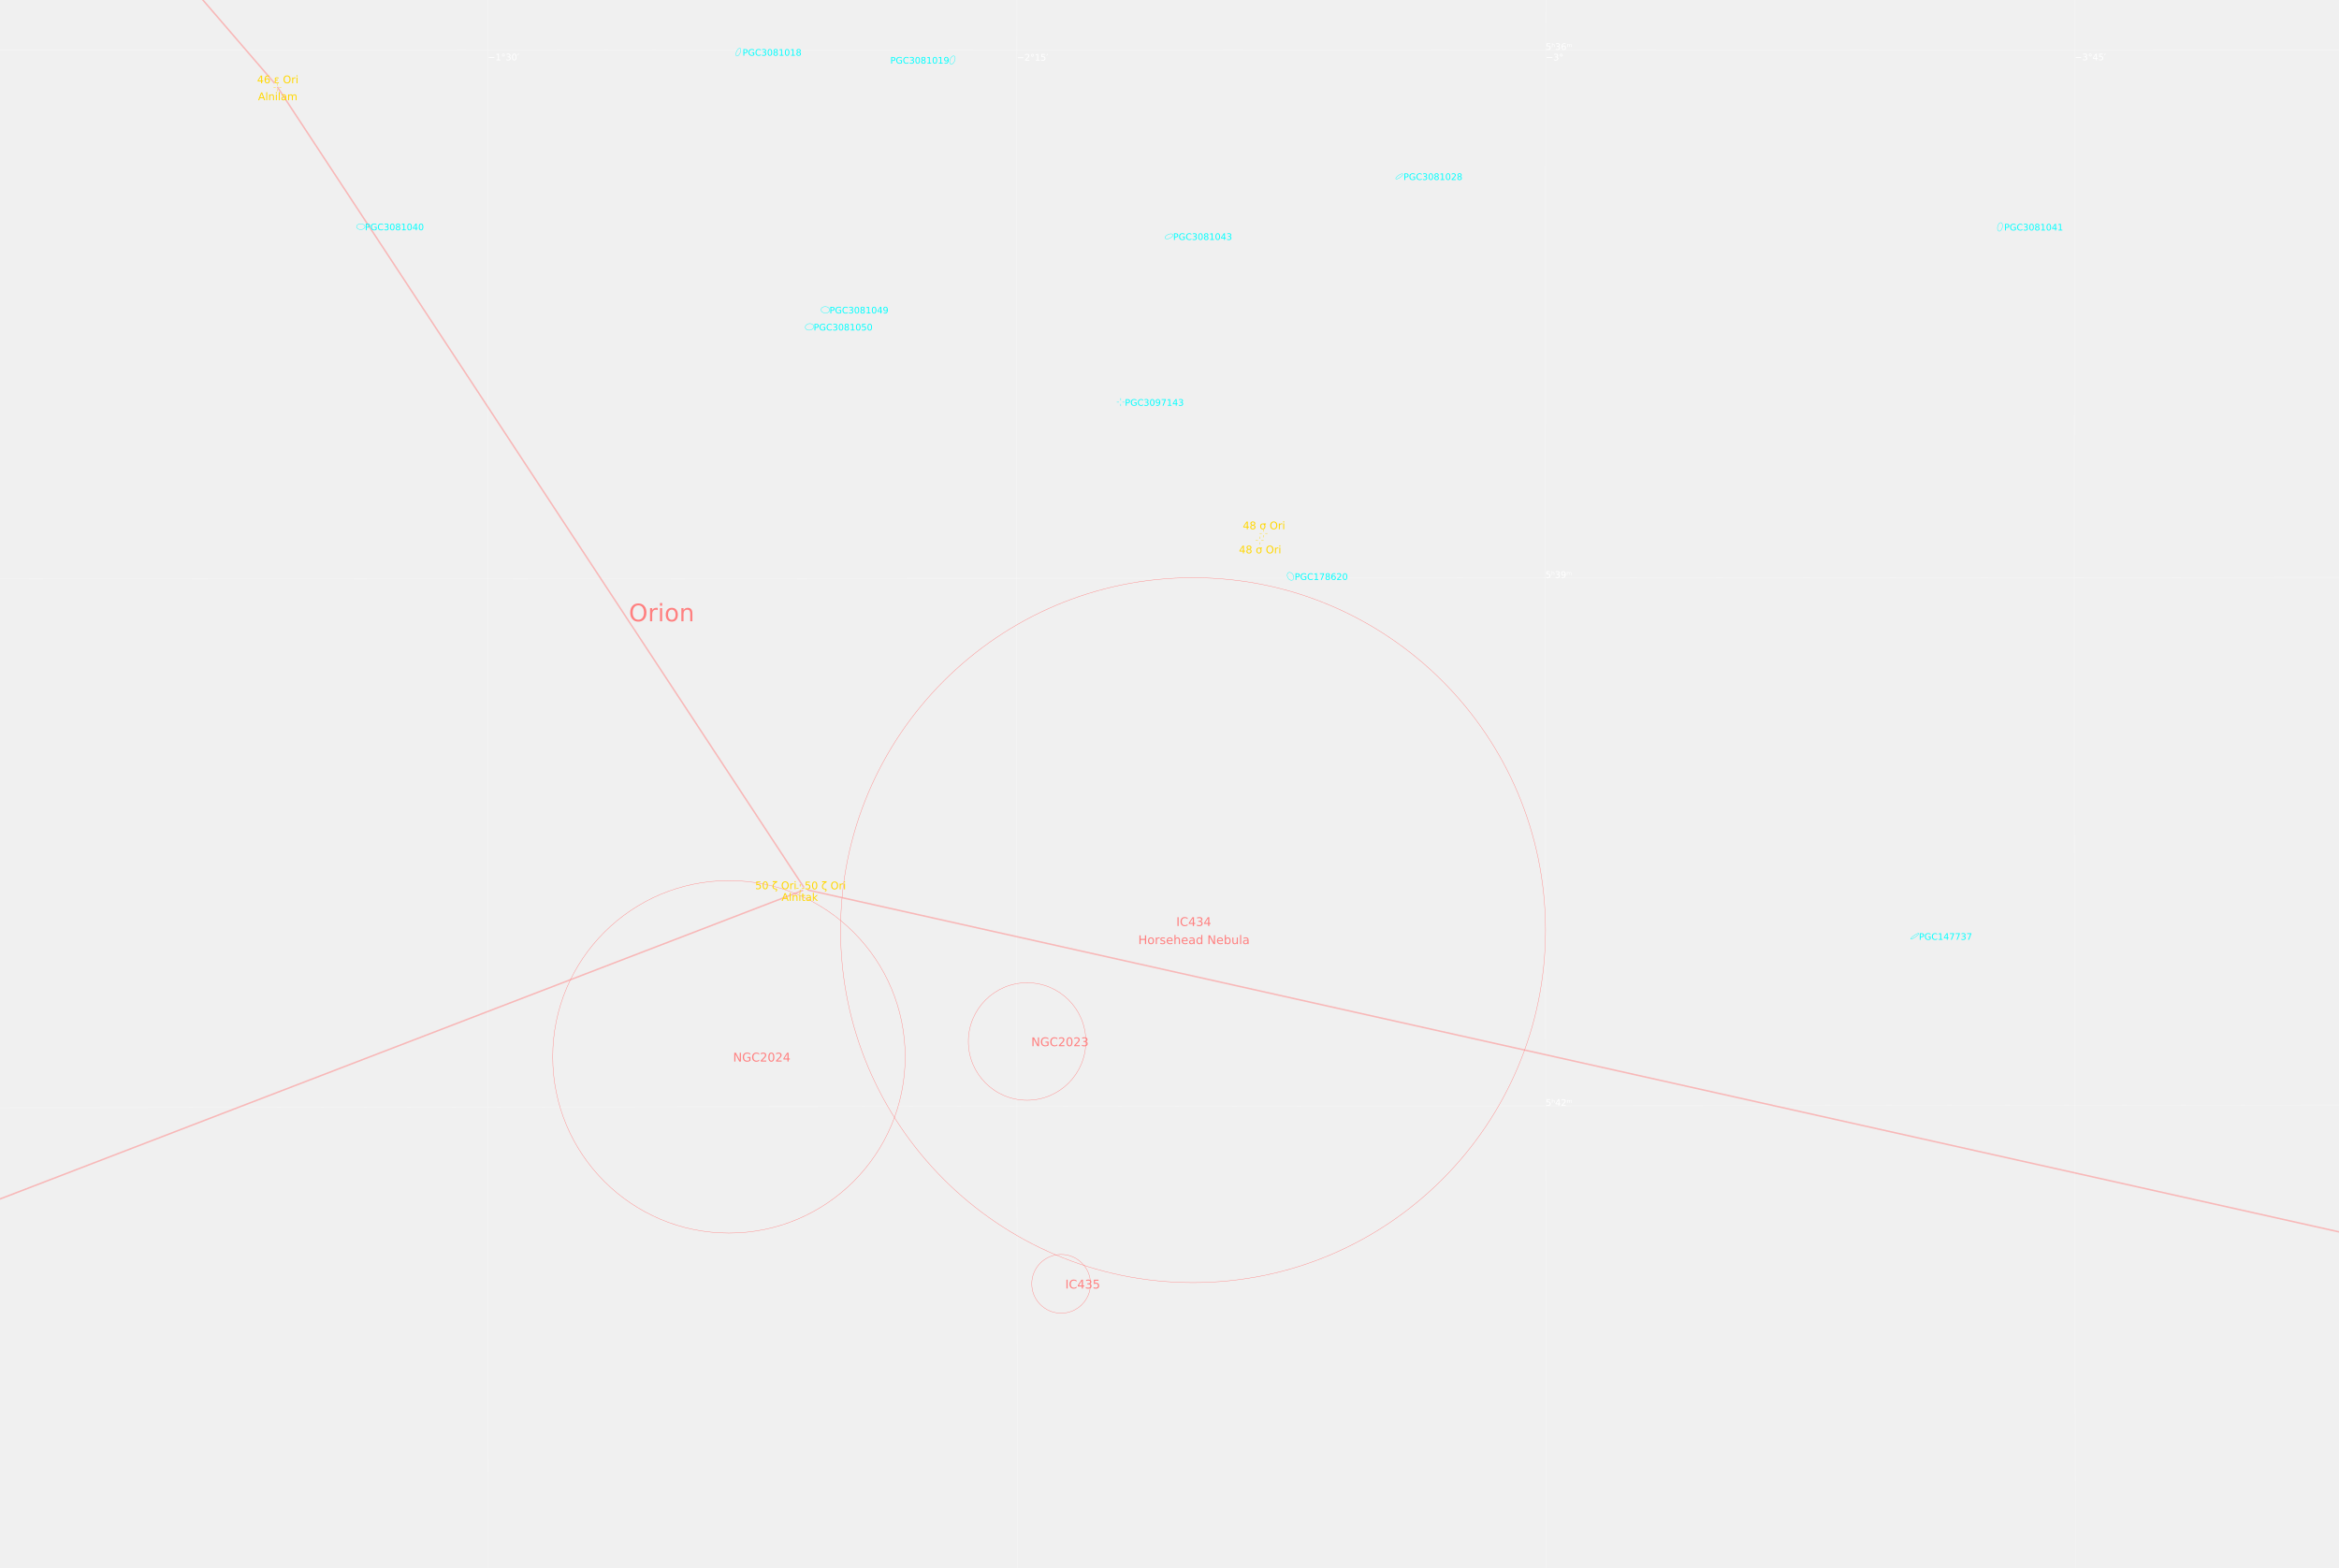
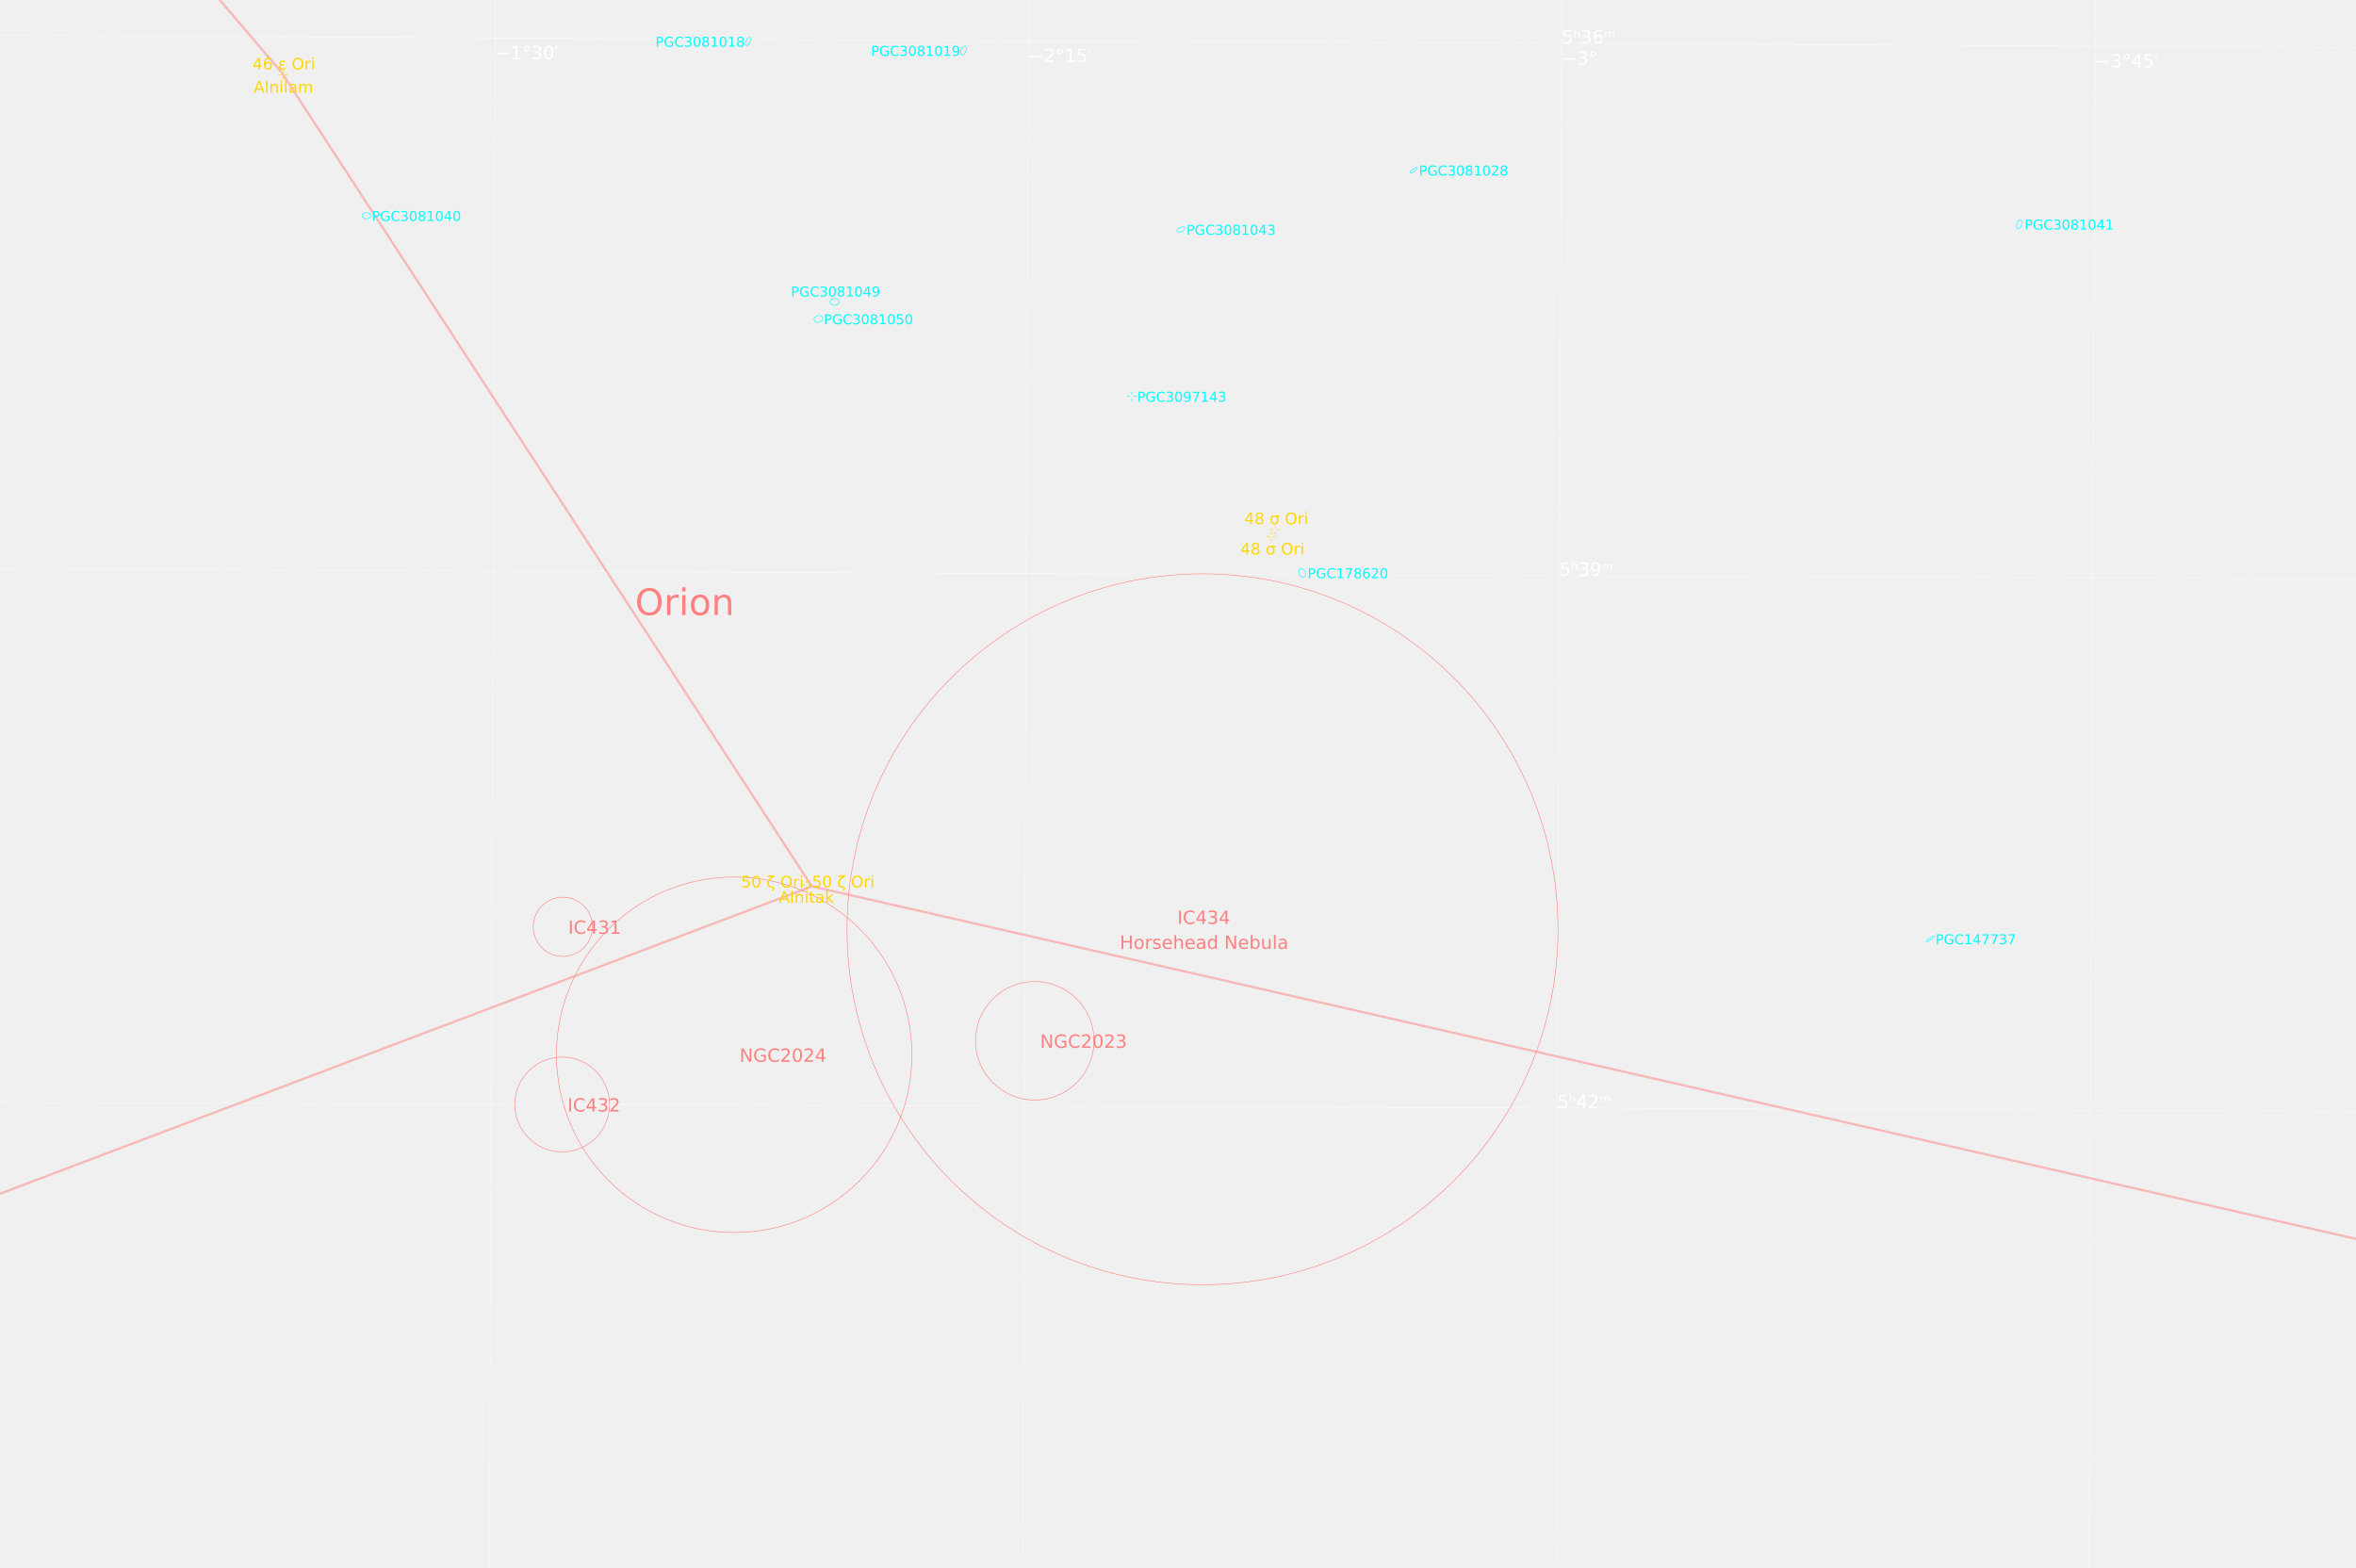
- <svg xmlns="http://www.w3.org/2000/svg" viewBox="0 0 6212 4164" version="1.2" baseProfile="tiny">
+ <svg xmlns="http://www.w3.org/2000/svg" viewBox="0 0 12398 8248" version="1.2" baseProfile="tiny">
  <defs>
</defs>
  <g fill="none" stroke="black" stroke-width="1" fill-rule="evenodd" stroke-linecap="square" stroke-linejoin="bevel">
    <g fill="none" stroke="#000000" stroke-opacity="1" stroke-width="1" stroke-linecap="square" stroke-linejoin="bevel" transform="matrix(1,0,0,1,0,0)" font-family="SF Pro Text" font-size="12" font-weight="400" font-style="normal">
</g>
-     <g fill="none" stroke="#ffffff" stroke-opacity="0.502" stroke-width="1" stroke-linecap="square" stroke-linejoin="miter" stroke-miterlimit="2" transform="matrix(1,0,0,1,0,0)" font-family="SF Pro Text" font-size="12" font-weight="400" font-style="normal">
-       <polyline fill="none" vector-effect="none" points="6918.43,-1269.48 6917.66,-907.202 6916.99,-544.991 6916.39,-182.835 6915.87,179.275 6915.4,541.348 6915.03,903.395 6914.76,1265.43 6914.62,1627.45 6914.63,1989.49 6914.82,2351.54 6915.19,2713.63 6915.72,3075.75 6916.34,3437.9 6917.01,3800.08 6917.72,4162.3 " />
-       <polyline fill="none" vector-effect="none" points="5512.12,-1270.15 5511.46,-907.679 5510.87,-545.276 5510.34,-182.933 5509.89,179.371 5509.54,541.644 5509.26,903.885 5509.06,1266.1 5508.96,1628.31 5509,1990.52 5509.2,2352.74 5509.58,2715 5510.1,3077.3 5510.72,3439.64 5511.39,3802.02 5512.05,4164.45 " />
-       <polyline fill="none" vector-effect="none" points="4106.72,-1270.67 4106.23,-907.946 4105.8,-545.304 4105.43,-182.734 4105.1,179.772 4104.83,542.222 4104.63,904.625 4104.5,1266.99 4104.46,1629.33 4104.5,1991.66 4104.64,2353.99 4104.87,2716.34 4105.18,3078.73 4105.55,3441.18 4105.99,3803.7 4106.51,4166.28 " />
-       <polyline fill="none" vector-effect="none" points="2701.56,-1271.28 2701.26,-908.279 2701.02,-545.362 2700.82,-182.541 2700.62,180.188 2700.43,542.829 2700.28,905.388 2700.19,1267.89 2700.18,1630.36 2700.23,1992.81 2700.37,2355.25 2700.58,2717.7 2700.85,3080.19 2701.19,3442.72 2701.57,3805.33 2701.99,4168.06 " />
-       <polyline fill="none" vector-effect="none" points="1295.93,-1272.5 1295.77,-909.363 1295.66,-546.325 1295.61,-183.38 1295.54,179.609 1295.46,542.634 1295.42,905.544 1295.43,1268.36 1295.47,1631.13 1295.56,1993.89 1295.7,2356.64 1295.88,2719.4 1296.11,3082.19 1296.38,3445.04 1296.67,3807.98 1296.98,4171.03 " />
-       <polyline fill="none" vector-effect="none" points="6918.43,-1269.48 6554.01,-1269.67 6189.67,-1269.85 5825.39,-1270.02 5461.18,-1270.17 5097.03,-1270.32 4732.94,-1270.45 4368.9,-1270.57 4004.89,-1270.7 3640.88,-1270.84 3276.88,-1270.99 2912.84,-1271.16 2548.78,-1271.37 2184.68,-1271.64 1820.54,-1271.97 1456.36,-1272.33 1092.14,-1272.7 727.845,-1273.04 363.492,-1273.35 -0.918,-1273.64 " />
-       <polyline fill="none" vector-effect="none" points="6915.93,132.073 6551.64,132.077 6187.4,132.087 5823.15,132.1 5459.02,132.152 5095.01,132.233 4731.08,132.331 4367.2,132.438 4003.36,132.55 3639.53,132.662 3275.7,132.767 2911.85,132.86 2547.93,132.938 2183.85,133.028 1819.78,132.874 1455.91,132.403 1091.82,132.203 727.586,132.129 363.288,132.049 -0.995,131.968 " />
-       <polyline fill="none" vector-effect="none" points="6914.64,1533.06 6550.34,1533.25 6186.14,1533.45 5822.06,1533.67 5458.07,1533.91 5094.16,1534.15 4730.3,1534.41 4366.48,1534.67 4002.69,1534.94 3638.91,1535.2 3275.13,1535.47 2911.33,1535.72 2547.5,1535.95 2183.64,1536.16 1819.74,1536.34 1455.79,1536.49 1091.79,1536.63 727.71,1536.78 363.559,1536.91 -0.669,1537.05 " />
-       <polyline fill="none" vector-effect="none" points="6915.5,2934.12 6551.23,2934.5 6187.07,2934.89 5822.99,2935.27 5458.97,2935.66 5094.98,2936.04 4731.03,2936.41 4367.12,2936.76 4003.26,2937.1 3639.45,2937.43 3275.65,2937.78 2911.87,2938.18 2548.07,2938.61 2184.24,2939.08 1820.34,2939.58 1456.37,2940.08 1092.33,2940.59 728.219,2941.11 364.048,2941.62 -0.188,2942.13 " />
+     <g fill="none" stroke="#ffffff" stroke-opacity="0.616" stroke-width="3" stroke-linecap="square" stroke-linejoin="miter" stroke-miterlimit="2" transform="matrix(1,0,0,1,0,0)" font-family="SF Pro Text" font-size="12" font-weight="400" font-style="normal">
+       <polyline fill="none" vector-effect="none" points="13850,-2542.8 13845.4,-1820.06 13841,-1097.48 13836.8,-375.061 13832.8,347.222 13829,1069.4 13825.3,1791.52 13821.8,2513.63 13818.5,3235.77 13815.3,3957.95 13812.3,4680.16 13809.5,5402.35 13807.1,6124.49 13804.9,6846.59 13802.9,7568.68 13801.2,8290.79 " />
+       <polyline fill="none" vector-effect="none" points="11041.1,-2559.11 11036.8,-1835.85 11032.7,-1112.73 11028.7,-389.737 11024.9,333.064 11021.2,1055.52 11017.8,1777.92 11014.6,2500.34 11011.5,3222.84 11008.2,3945.58 11004.9,4668.55 11002.2,5391.35 10999.9,6113.94 10997.8,6836.47 10995.8,7559.01 10994,8281.59 " />
+       <polyline fill="none" vector-effect="none" points="8233.2,-2575.29 8229.15,-1851.53 8225.19,-1127.95 8221.33,-404.492 8217.7,318.825 8214.32,1042 8211.08,1765.07 8207.94,2488.09 8204.89,3211.08 8201.93,3934.07 8199.08,4657.07 8196.35,5380.06 8193.76,6103.03 8191.29,6825.99 8188.96,7548.95 8186.8,8272.01 " />
+       <polyline fill="none" vector-effect="none" points="5425.97,-2591.2 5422.35,-1866.82 5418.76,-1142.58 5415.16,-418.513 5411.79,305.331 5408.74,1028.94 5405.68,1752.45 5402.64,2475.9 5399.65,3199.33 5396.79,3922.76 5394.03,4646.21 5391.34,5369.69 5388.73,6093.21 5386.19,6816.79 5383.73,7540.43 5381.37,8264.12 " />
+       <polyline fill="none" vector-effect="none" points="2617.73,-2607.81 2614.71,-1883 2611.78,-1158.38 2608.88,-433.923 2605.94,290.438 2602.94,1014.74 2599.95,1738.93 2597.02,2463.03 2594.14,3187.07 2591.3,3911.07 2588.51,4635.07 2585.76,5359.09 2583.05,6083.11 2580.42,6807.17 2577.88,7531.25 2575.36,8255.38 " />
+       <polyline fill="none" vector-effect="none" points="13850,-2542.8 13121.4,-2547.04 12392.9,-2551.26 11664.5,-2555.49 10936.2,-2559.72 10207.9,-2563.95 9479.71,-2568.16 8751.54,-2572.33 8023.44,-2576.48 7295.4,-2580.6 6567.38,-2584.71 5839.37,-2588.84 5111.34,-2593.01 4383.25,-2597.26 3655,-2601.58 2926.53,-2605.95 2197.8,-2610.33 1468.8,-2614.67 739.55,-2618.99 10.079,-2623.28 " />
+       <polyline fill="none" vector-effect="none" points="13833.3,256.844 13105,253.087 12376.7,249.371 11648.6,245.712 10920.4,242.123 10192.4,238.394 9464.47,234.504 8736.22,230.876 8008.51,227.28 7280.95,223.67 6553.36,220.109 5825.49,216.691 5097.8,213.256 4370.74,209.535 3643.08,205.563 2914.98,201.507 2186.53,197.503 1457.71,193.702 728.606,189.987 -0.854,186.276 " />
+       <polyline fill="none" vector-effect="none" points="13819.3,3055.03 13091.2,3051.62 12363.2,3048.19 11635.3,3044.78 10907.4,3041.54 10179.4,3038.45 9451.48,3035.38 8723.69,3032.31 7996.01,3029.25 7268.42,3026.19 6540.91,3023.12 5813.45,3020.04 5086.04,3016.92 4358.63,3013.73 3631.09,3010.49 2903.34,3007.24 2175.33,3003.99 1447.02,3000.76 718.416,2997.56 -10.518,2994.37 " />
+       <polyline fill="none" vector-effect="none" points="13808,5853.39 13079.8,5850.67 12351.7,5847.94 11623.7,5845.16 10895.9,5842.26 10168.1,5839.32 9440.42,5836.41 8712.72,5833.58 7985.09,5830.85 7257.55,5828.21 6530.1,5825.62 5802.73,5823.05 5075.36,5820.46 4347.94,5817.82 3620.37,5815.14 2892.58,5812.44 2164.5,5809.75 1436.13,5807.06 707.503,5804.37 -21.375,5801.69 " />
    </g>
-     <g fill="none" stroke="#ff8080" stroke-opacity="0.502" stroke-width="4" stroke-linecap="square" stroke-linejoin="miter" stroke-miterlimit="2" transform="matrix(1,0,0,1,0,0)" font-family="DejaVu Sans" font-size="24" font-weight="400" font-style="normal">
-       <polyline fill="none" vector-effect="none" points="16662.9,5605.1 2146.4,2364.08 " />
-       <polyline fill="none" vector-effect="none" points="2131.13,2365.2 -15586.4,9175.91 " />
-       <polyline fill="none" vector-effect="none" points="2134.2,2355.65 737.613,232.475 " />
-       <polyline fill="none" vector-effect="none" points="727.998,219.728 -949.596,-1729.42 " />
+     <g fill="none" stroke="#ff8080" stroke-opacity="0.502" stroke-width="12" stroke-linecap="square" stroke-linejoin="miter" stroke-miterlimit="2" transform="matrix(1,0,0,1,0,0)" font-family="DejaVu Sans" font-size="96" font-weight="400" font-style="normal">
+       <polyline fill="none" vector-effect="none" points="33236.6,11278.2 4279.79,4666.41 " />
+       <polyline fill="none" vector-effect="none" points="4264.51,4667.47 -31251.5,18115.5 " />
+       <polyline fill="none" vector-effect="none" points="4267.63,4657.93 1486.02,387.686 " />
+       <polyline fill="none" vector-effect="none" points="1476.46,374.898 -1873.91,-3550.11 " />
    </g>
-     <g fill="none" stroke="#ff8080" stroke-opacity="1" stroke-width="1" stroke-linecap="square" stroke-linejoin="miter" stroke-miterlimit="2" transform="matrix(1,0,0,1,0,0)" font-family="DejaVu Sans" font-size="64" font-weight="400" font-style="normal">
-       <ellipse cx="3168.52" cy="2470.43" rx="936.109" ry="936.109" />
-       <circle cx="2818.17" cy="3409.76" r="78.009" />
-       <circle cx="2727.78" cy="2766.12" r="156.018" />
-       <ellipse cx="1935.97" cy="2806.89" rx="468.055" ry="468.055" />
+     <g fill="none" stroke="#ff8080" stroke-opacity="1" stroke-width="3" stroke-linecap="square" stroke-linejoin="miter" stroke-miterlimit="2" transform="matrix(1,0,0,1,0,0)" font-family="DejaVu Sans" font-size="192" font-weight="400" font-style="normal">
+       <circle cx="6328.04" cy="4890.66" r="1870.72" />
+       <circle cx="5445.21" cy="5477.45" r="311.786" />
+       <ellipse cx="3863.5" cy="5551.15" rx="935.358" ry="935.358" />
+       <circle cx="2958.34" cy="5812.69" r="249.429" />
+       <circle cx="2961.83" cy="4877.62" r="155.893" />
    </g>
-     <g fill="none" stroke="#00ffff" stroke-opacity="1" stroke-width="1" stroke-linecap="square" stroke-linejoin="miter" stroke-miterlimit="2" transform="matrix(1,0,0,1,0,0)" font-family="DejaVu Sans" font-size="64" font-weight="400" font-style="normal">
+     <g fill="none" stroke="#00ffff" stroke-opacity="1" stroke-width="3" stroke-linecap="square" stroke-linejoin="miter" stroke-miterlimit="2" transform="matrix(1,0,0,1,0,0)" font-family="DejaVu Sans" font-size="192" font-weight="400" font-style="normal">
</g>
-     <g fill="none" stroke="#00ffff" stroke-opacity="1" stroke-width="1" stroke-linecap="square" stroke-linejoin="miter" stroke-miterlimit="2" transform="matrix(-0.241745,0.97034,-0.97034,-0.241745,5311.72,602.617)" font-family="DejaVu Sans" font-size="64" font-weight="400" font-style="normal">
-       <ellipse cx="0" cy="0" rx="11.556" ry="6.351" />
+     <g fill="none" stroke="#00ffff" stroke-opacity="1" stroke-width="3" stroke-linecap="square" stroke-linejoin="miter" stroke-miterlimit="2" transform="matrix(-0.246685,0.969096,-0.969096,-0.246685,10625.5,1180.13)" font-family="DejaVu Sans" font-size="192" font-weight="400" font-style="normal">
+       <ellipse cx="0" cy="0" rx="23.857" ry="13.111" />
    </g>
-     <g fill="none" stroke="#00ffff" stroke-opacity="1" stroke-width="1" stroke-linecap="square" stroke-linejoin="miter" stroke-miterlimit="2" transform="matrix(1,0,0,1,0,0)" font-family="DejaVu Sans" font-size="64" font-weight="400" font-style="normal">
+     <g fill="none" stroke="#00ffff" stroke-opacity="1" stroke-width="3" stroke-linecap="square" stroke-linejoin="miter" stroke-miterlimit="2" transform="matrix(1,0,0,1,0,0)" font-family="DejaVu Sans" font-size="192" font-weight="400" font-style="normal">
</g>
-     <g fill="none" stroke="#00ffff" stroke-opacity="1" stroke-width="1" stroke-linecap="square" stroke-linejoin="miter" stroke-miterlimit="2" transform="matrix(-0.818595,0.574371,-0.574371,-0.818595,5085.29,2486.62)" font-family="DejaVu Sans" font-size="64" font-weight="400" font-style="normal">
-       <ellipse cx="0" cy="0" rx="12.977" ry="2.589" />
+     <g fill="none" stroke="#00ffff" stroke-opacity="1" stroke-width="3" stroke-linecap="square" stroke-linejoin="miter" stroke-miterlimit="2" transform="matrix(-0.821425,0.570316,-0.570316,-0.821425,10156.9,4941.47)" font-family="DejaVu Sans" font-size="192" font-weight="400" font-style="normal">
+       <ellipse cx="0" cy="0" rx="25.933" ry="5.174" />
    </g>
-     <g fill="none" stroke="#00ffff" stroke-opacity="1" stroke-width="1" stroke-linecap="square" stroke-linejoin="miter" stroke-miterlimit="2" transform="matrix(1,0,0,1,0,0)" font-family="DejaVu Sans" font-size="64" font-weight="400" font-style="normal">
+     <g fill="none" stroke="#00ffff" stroke-opacity="1" stroke-width="3" stroke-linecap="square" stroke-linejoin="miter" stroke-miterlimit="2" transform="matrix(1,0,0,1,0,0)" font-family="DejaVu Sans" font-size="192" font-weight="400" font-style="normal">
</g>
-     <g fill="none" stroke="#00ffff" stroke-opacity="1" stroke-width="1" stroke-linecap="square" stroke-linejoin="miter" stroke-miterlimit="2" transform="matrix(-0.81908,0.573679,-0.573679,-0.81908,3716.35,468.53)" font-family="DejaVu Sans" font-size="64" font-weight="400" font-style="normal">
-       <ellipse cx="0" cy="0" rx="11.168" ry="3.451" />
+     <g fill="none" stroke="#00ffff" stroke-opacity="1" stroke-width="3" stroke-linecap="square" stroke-linejoin="miter" stroke-miterlimit="2" transform="matrix(-0.821998,0.569491,-0.569491,-0.821998,7438.76,895.609)" font-family="DejaVu Sans" font-size="192" font-weight="400" font-style="normal">
+       <ellipse cx="0" cy="0" rx="23.279" ry="7.194" />
    </g>
-     <g fill="none" stroke="#00ffff" stroke-opacity="1" stroke-width="1" stroke-linecap="square" stroke-linejoin="miter" stroke-miterlimit="2" transform="matrix(1,0,0,1,0,0)" font-family="DejaVu Sans" font-size="64" font-weight="400" font-style="normal">
+     <g fill="none" stroke="#00ffff" stroke-opacity="1" stroke-width="3" stroke-linecap="square" stroke-linejoin="miter" stroke-miterlimit="2" transform="matrix(1,0,0,1,0,0)" font-family="DejaVu Sans" font-size="192" font-weight="400" font-style="normal">
</g>
-     <g fill="none" stroke="#00ffff" stroke-opacity="1" stroke-width="1" stroke-linecap="square" stroke-linejoin="miter" stroke-miterlimit="2" transform="matrix(0.469975,0.88268,-0.88268,0.469975,3427.31,1530.68)" font-family="DejaVu Sans" font-size="64" font-weight="400" font-style="normal">
-       <ellipse cx="0" cy="0" rx="11.2" ry="7.929" />
+     <g fill="none" stroke="#00ffff" stroke-opacity="1" stroke-width="3" stroke-linecap="square" stroke-linejoin="miter" stroke-miterlimit="2" transform="matrix(0.465537,0.885028,-0.885028,0.465537,6852.81,3015.1)" font-family="DejaVu Sans" font-size="192" font-weight="400" font-style="normal">
+       <ellipse cx="0" cy="0" rx="23.404" ry="16.569" />
    </g>
-     <g fill="none" stroke="#00ffff" stroke-opacity="1" stroke-width="1" stroke-linecap="square" stroke-linejoin="miter" stroke-miterlimit="2" transform="matrix(1,0,0,1,0,0)" font-family="DejaVu Sans" font-size="64" font-weight="400" font-style="normal">
+     <g fill="none" stroke="#00ffff" stroke-opacity="1" stroke-width="3" stroke-linecap="square" stroke-linejoin="miter" stroke-miterlimit="2" transform="matrix(1,0,0,1,0,0)" font-family="DejaVu Sans" font-size="192" font-weight="400" font-style="normal">
</g>
-     <g fill="none" stroke="#00ffff" stroke-opacity="1" stroke-width="1" stroke-linecap="square" stroke-linejoin="miter" stroke-miterlimit="2" transform="matrix(-0.913467,0.406912,-0.406912,-0.913467,3104.58,627.783)" font-family="DejaVu Sans" font-size="64" font-weight="400" font-style="normal">
-       <ellipse cx="0" cy="0" rx="11.176" ry="5.474" />
+     <g fill="none" stroke="#00ffff" stroke-opacity="1" stroke-width="3" stroke-linecap="square" stroke-linejoin="miter" stroke-miterlimit="2" transform="matrix(-0.915528,0.402255,-0.402255,-0.915528,6215.34,1207.61)" font-family="DejaVu Sans" font-size="192" font-weight="400" font-style="normal">
+       <ellipse cx="0" cy="0" rx="23.326" ry="11.425" />
    </g>
-     <g fill="none" stroke="#00ffff" stroke-opacity="1" stroke-width="1" stroke-linecap="square" stroke-linejoin="miter" stroke-miterlimit="2" transform="matrix(1,0,0,1,0,0)" font-family="DejaVu Sans" font-size="64" font-weight="400" font-style="normal">
+     <g fill="none" stroke="#00ffff" stroke-opacity="1" stroke-width="3" stroke-linecap="square" stroke-linejoin="miter" stroke-miterlimit="2" transform="matrix(1,0,0,1,0,0)" font-family="DejaVu Sans" font-size="192" font-weight="400" font-style="normal">
</g>
-     <g fill="none" stroke="#00ffff" stroke-opacity="1" stroke-width="1" stroke-linecap="square" stroke-linejoin="miter" stroke-miterlimit="2" transform="matrix(-0.37461,0.927183,-0.927183,-0.37461,2529.45,159.455)" font-family="DejaVu Sans" font-size="64" font-weight="400" font-style="normal">
-       <ellipse cx="0" cy="0" rx="11.622" ry="6.387" />
+     <g fill="none" stroke="#00ffff" stroke-opacity="1" stroke-width="3" stroke-linecap="square" stroke-linejoin="miter" stroke-miterlimit="2" transform="matrix(-0.379361,0.925249,-0.925249,-0.379361,5070.16,266.097)" font-family="DejaVu Sans" font-size="192" font-weight="400" font-style="normal">
+       <ellipse cx="0" cy="-1.42109e-14" rx="23.973" ry="13.174" />
    </g>
-     <g fill="none" stroke="#00ffff" stroke-opacity="1" stroke-width="1" stroke-linecap="square" stroke-linejoin="miter" stroke-miterlimit="2" transform="matrix(1,0,0,1,0,0)" font-family="DejaVu Sans" font-size="64" font-weight="400" font-style="normal">
+     <g fill="none" stroke="#00ffff" stroke-opacity="1" stroke-width="3" stroke-linecap="square" stroke-linejoin="miter" stroke-miterlimit="2" transform="matrix(1,0,0,1,0,0)" font-family="DejaVu Sans" font-size="192" font-weight="400" font-style="normal">
</g>
-     <g fill="none" stroke="#00ffff" stroke-opacity="1" stroke-width="1" stroke-linecap="square" stroke-linejoin="miter" stroke-miterlimit="2" transform="matrix(0.998644,0.0520625,-0.0520625,0.998644,2191.99,822.97)" font-family="DejaVu Sans" font-size="64" font-weight="400" font-style="normal">
-       <ellipse cx="0" cy="0" rx="11.392" ry="8.642" />
+     <g fill="none" stroke="#00ffff" stroke-opacity="1" stroke-width="3" stroke-linecap="square" stroke-linejoin="miter" stroke-miterlimit="2" transform="matrix(0.998367,0.0571319,-0.0571319,0.998367,4391.43,1588.52)" font-family="DejaVu Sans" font-size="192" font-weight="400" font-style="normal">
+       <ellipse cx="0" cy="0" rx="23.576" ry="17.884" />
    </g>
-     <g fill="none" stroke="#00ffff" stroke-opacity="1" stroke-width="1" stroke-linecap="square" stroke-linejoin="miter" stroke-miterlimit="2" transform="matrix(1,0,0,1,0,0)" font-family="DejaVu Sans" font-size="64" font-weight="400" font-style="normal">
+     <g fill="none" stroke="#00ffff" stroke-opacity="1" stroke-width="3" stroke-linecap="square" stroke-linejoin="miter" stroke-miterlimit="2" transform="matrix(1,0,0,1,0,0)" font-family="DejaVu Sans" font-size="192" font-weight="400" font-style="normal">
</g>
-     <g fill="none" stroke="#00ffff" stroke-opacity="1" stroke-width="1" stroke-linecap="square" stroke-linejoin="miter" stroke-miterlimit="2" transform="matrix(-0.981571,0.191096,-0.191096,-0.981571,2149.84,868.188)" font-family="DejaVu Sans" font-size="64" font-weight="400" font-style="normal">
-       <ellipse cx="0" cy="0" rx="11.187" ry="8.684" />
+     <g fill="none" stroke="#00ffff" stroke-opacity="1" stroke-width="3" stroke-linecap="square" stroke-linejoin="miter" stroke-miterlimit="2" transform="matrix(-0.982528,0.186114,-0.186114,-0.982528,4306.89,1678.46)" font-family="DejaVu Sans" font-size="192" font-weight="400" font-style="normal">
+       <ellipse cx="0" cy="0" rx="23.272" ry="18.065" />
    </g>
-     <g fill="none" stroke="#00ffff" stroke-opacity="1" stroke-width="1" stroke-linecap="square" stroke-linejoin="miter" stroke-miterlimit="2" transform="matrix(1,0,0,1,0,0)" font-family="DejaVu Sans" font-size="64" font-weight="400" font-style="normal">
+     <g fill="none" stroke="#00ffff" stroke-opacity="1" stroke-width="3" stroke-linecap="square" stroke-linejoin="miter" stroke-miterlimit="2" transform="matrix(1,0,0,1,0,0)" font-family="DejaVu Sans" font-size="192" font-weight="400" font-style="normal">
</g>
-     <g fill="none" stroke="#00ffff" stroke-opacity="1" stroke-width="1" stroke-linecap="square" stroke-linejoin="miter" stroke-miterlimit="2" transform="matrix(-0.406748,0.913541,-0.913541,-0.406748,1961.01,138.47)" font-family="DejaVu Sans" font-size="64" font-weight="400" font-style="normal">
-       <ellipse cx="0" cy="0" rx="11.176" ry="5.108" />
+     <g fill="none" stroke="#00ffff" stroke-opacity="1" stroke-width="3" stroke-linecap="square" stroke-linejoin="miter" stroke-miterlimit="2" transform="matrix(-0.41143,0.911441,-0.911441,-0.41143,3936.19,218.094)" font-family="DejaVu Sans" font-size="192" font-weight="400" font-style="normal">
+       <ellipse cx="0" cy="0" rx="23.266" ry="10.635" />
    </g>
-     <g fill="none" stroke="#00ffff" stroke-opacity="1" stroke-width="1" stroke-linecap="square" stroke-linejoin="miter" stroke-miterlimit="2" transform="matrix(1,0,0,1,0,0)" font-family="DejaVu Sans" font-size="64" font-weight="400" font-style="normal">
+     <g fill="none" stroke="#00ffff" stroke-opacity="1" stroke-width="3" stroke-linecap="square" stroke-linejoin="miter" stroke-miterlimit="2" transform="matrix(1,0,0,1,0,0)" font-family="DejaVu Sans" font-size="192" font-weight="400" font-style="normal">
</g>
-     <g fill="none" stroke="#00ffff" stroke-opacity="1" stroke-width="1" stroke-linecap="square" stroke-linejoin="miter" stroke-miterlimit="2" transform="matrix(1,-0.000181442,0.000181442,1,958.15,602.04)" font-family="DejaVu Sans" font-size="64" font-weight="400" font-style="normal">
-       <ellipse cx="0" cy="0" rx="11.169" ry="7.727" />
+     <g fill="none" stroke="#00ffff" stroke-opacity="1" stroke-width="3" stroke-linecap="square" stroke-linejoin="miter" stroke-miterlimit="2" transform="matrix(0.999988,0.00491295,-0.00491295,0.999988,1928.32,1135.01)" font-family="DejaVu Sans" font-size="192" font-weight="400" font-style="normal">
+       <ellipse cx="0" cy="0" rx="23.299" ry="16.119" />
    </g>
-     <g fill="none" stroke="#00ffff" stroke-opacity="1" stroke-width="1" stroke-linecap="square" stroke-linejoin="miter" stroke-miterlimit="2" transform="matrix(1,0,0,1,0,0)" font-family="DejaVu Sans" font-size="64" font-weight="400" font-style="normal">
+     <g fill="none" stroke="#00ffff" stroke-opacity="1" stroke-width="3" stroke-linecap="square" stroke-linejoin="miter" stroke-miterlimit="2" transform="matrix(1,0,0,1,0,0)" font-family="DejaVu Sans" font-size="192" font-weight="400" font-style="normal">
</g>
-     <g fill="none" stroke="#ff8080" stroke-opacity="1" stroke-width="1" stroke-linecap="square" stroke-linejoin="miter" stroke-miterlimit="2" transform="matrix(1,0,0,1,0,0)" font-family="DejaVu Sans" font-size="64" font-weight="400" font-style="normal">
-       <text fill="#ff8080" fill-opacity="1" stroke="none" xml:space="preserve" x="1670.13" y="1650.15" font-family="DejaVu Sans" font-size="64" font-weight="400" font-style="normal">Orion</text>
+     <g fill="none" stroke="#ff8080" stroke-opacity="1" stroke-width="1" stroke-linecap="square" stroke-linejoin="miter" stroke-miterlimit="2" transform="matrix(1,0,0,1,0,0)" font-family="DejaVu Sans" font-size="192" font-weight="400" font-style="normal">
+       <text fill="#ff8080" fill-opacity="1" stroke="none" xml:space="preserve" x="3341.88" y="3236.75" font-family="DejaVu Sans" font-size="192" font-weight="400" font-style="normal">Orion</text>
    </g>
-     <g fill="none" stroke="#ffd700" stroke-opacity="1" stroke-width="1" stroke-linecap="square" stroke-linejoin="miter" stroke-miterlimit="2" transform="matrix(1,0,0,1,0,0)" font-family="DejaVu Sans" font-size="64" font-weight="400" font-style="normal">
-       <polyline fill="none" vector-effect="none" points="3345.69,1416.72 3350.69,1416.72 " />
-       <polyline fill="none" vector-effect="none" points="3365.69,1416.72 3360.69,1416.72 " />
-       <polyline fill="none" vector-effect="none" points="3355.69,1426.72 3355.69,1421.72 " />
-       <polyline fill="none" vector-effect="none" points="3355.69,1406.72 3355.69,1411.72 " />
-       <polyline fill="none" vector-effect="none" points="3335.41,1435.74 3340.41,1435.74 " />
-       <polyline fill="none" vector-effect="none" points="3355.41,1435.74 3350.41,1435.74 " />
-       <polyline fill="none" vector-effect="none" points="3345.41,1445.74 3345.41,1440.74 " />
-       <polyline fill="none" vector-effect="none" points="3345.41,1425.74 3345.41,1430.74 " />
-       <polyline fill="none" vector-effect="none" points="2115.9,2359.02 2120.9,2359.02 " />
-       <polyline fill="none" vector-effect="none" points="2135.9,2359.02 2130.9,2359.02 " />
-       <polyline fill="none" vector-effect="none" points="2125.9,2369.02 2125.9,2364.02 " />
-       <polyline fill="none" vector-effect="none" points="2125.9,2349.02 2125.9,2354.02 " />
-       <polyline fill="none" vector-effect="none" points="2114.68,2358.67 2119.68,2358.67 " />
-       <polyline fill="none" vector-effect="none" points="2134.68,2358.67 2129.68,2358.67 " />
-       <polyline fill="none" vector-effect="none" points="2124.68,2368.67 2124.68,2363.67 " />
-       <polyline fill="none" vector-effect="none" points="2124.68,2348.67 2124.68,2353.67 " />
-       <polyline fill="none" vector-effect="none" points="726.814,232.151 731.814,232.151 " />
-       <polyline fill="none" vector-effect="none" points="746.814,232.151 741.814,232.151 " />
-       <polyline fill="none" vector-effect="none" points="736.814,242.151 736.814,237.151 " />
-       <polyline fill="none" vector-effect="none" points="736.814,222.151 736.814,227.151 " />
+     <g fill="none" stroke="#ffd700" stroke-opacity="1" stroke-width="3" stroke-linecap="square" stroke-linejoin="miter" stroke-miterlimit="2" transform="matrix(1,0,0,1,0,0)" font-family="DejaVu Sans" font-size="192" font-weight="400" font-style="normal">
+       <polyline fill="none" vector-effect="none" points="6685.67,2786.65 6700.67,2786.65 " />
+       <polyline fill="none" vector-effect="none" points="6735.67,2786.65 6720.67,2786.65 " />
+       <polyline fill="none" vector-effect="none" points="6710.67,2811.65 6710.67,2796.65 " />
+       <polyline fill="none" vector-effect="none" points="6710.67,2761.65 6710.67,2776.65 " />
+       <polyline fill="none" vector-effect="none" points="6664.98,2824.55 6679.98,2824.55 " />
+       <polyline fill="none" vector-effect="none" points="6714.98,2824.55 6699.98,2824.55 " />
+       <polyline fill="none" vector-effect="none" points="6689.98,2849.55 6689.98,2834.55 " />
+       <polyline fill="none" vector-effect="none" points="6689.98,2799.55 6689.98,2814.55 " />
+       <polyline fill="none" vector-effect="none" points="4221.66,4657.88 4236.66,4657.88 " />
+       <polyline fill="none" vector-effect="none" points="4271.66,4657.88 4256.66,4657.88 " />
+       <polyline fill="none" vector-effect="none" points="4246.66,4682.88 4246.66,4667.88 " />
+       <polyline fill="none" vector-effect="none" points="4246.66,4632.88 4246.66,4647.88 " />
+       <polyline fill="none" vector-effect="none" points="4219.24,4657.18 4234.24,4657.18 " />
+       <polyline fill="none" vector-effect="none" points="4269.24,4657.18 4254.24,4657.18 " />
+       <polyline fill="none" vector-effect="none" points="4244.24,4682.18 4244.24,4667.18 " />
+       <polyline fill="none" vector-effect="none" points="4244.24,4632.18 4244.24,4647.18 " />
+       <polyline fill="none" vector-effect="none" points="1463.79,393.727 1478.79,393.727 " />
+       <polyline fill="none" vector-effect="none" points="1513.79,393.727 1498.79,393.727 " />
+       <polyline fill="none" vector-effect="none" points="1488.79,418.727 1488.79,403.727 " />
+       <polyline fill="none" vector-effect="none" points="1488.79,368.727 1488.79,383.727 " />
    </g>
-     <g fill="none" stroke="#ffd700" stroke-opacity="1" stroke-width="1" stroke-linecap="square" stroke-linejoin="miter" stroke-miterlimit="2" transform="matrix(1,0,0,1,0,0)" font-family="DejaVu Sans" font-size="28" font-weight="400" font-style="normal">
-       <text fill="#ffd700" fill-opacity="1" stroke="none" xml:space="preserve" x="2136.89" y="2362.02" font-family="DejaVu Sans" font-size="28" font-weight="400" font-style="normal">50 ζ </text>
-       <text fill="#ffd700" fill-opacity="1" stroke="none" xml:space="preserve" x="2205.52" y="2362.02" font-family="DejaVu Sans" font-size="28" font-weight="400" font-style="normal">Ori</text>
-       <text fill="#ffd700" fill-opacity="1" stroke="none" xml:space="preserve" x="2075.67" y="2392.67" font-family="DejaVu Sans" font-size="28" font-weight="400" font-style="normal">Alnitak</text>
-       <text fill="#ffd700" fill-opacity="1" stroke="none" xml:space="preserve" x="3300.69" y="1405.72" font-family="DejaVu Sans" font-size="28" font-weight="400" font-style="normal">48 σ </text>
-       <text fill="#ffd700" fill-opacity="1" stroke="none" xml:space="preserve" x="3371.83" y="1405.72" font-family="DejaVu Sans" font-size="28" font-weight="400" font-style="normal">Ori</text>
-       <text fill="#ffd700" fill-opacity="1" stroke="none" xml:space="preserve" x="3290.41" y="1469.74" font-family="DejaVu Sans" font-size="28" font-weight="400" font-style="normal">48 σ </text>
-       <text fill="#ffd700" fill-opacity="1" stroke="none" xml:space="preserve" x="3361.55" y="1469.74" font-family="DejaVu Sans" font-size="28" font-weight="400" font-style="normal">Ori</text>
-       <text fill="#ffd700" fill-opacity="1" stroke="none" xml:space="preserve" x="2005.67" y="2361.67" font-family="DejaVu Sans" font-size="28" font-weight="400" font-style="normal">50 ζ </text>
-       <text fill="#ffd700" fill-opacity="1" stroke="none" xml:space="preserve" x="2074.3" y="2361.67" font-family="DejaVu Sans" font-size="28" font-weight="400" font-style="normal">Ori</text>
-       <text fill="#ffd700" fill-opacity="1" stroke="none" xml:space="preserve" x="682.813" y="221.151" font-family="DejaVu Sans" font-size="28" font-weight="400" font-style="normal">46 ε </text>
-       <text fill="#ffd700" fill-opacity="1" stroke="none" xml:space="preserve" x="751.344" y="221.151" font-family="DejaVu Sans" font-size="28" font-weight="400" font-style="normal">Ori</text>
-       <text fill="#ffd700" fill-opacity="1" stroke="none" xml:space="preserve" x="685.313" y="266.151" font-family="DejaVu Sans" font-size="28" font-weight="400" font-style="normal">Alnilam</text>
+     <g fill="none" stroke="#ffd700" stroke-opacity="1" stroke-width="1" stroke-linecap="square" stroke-linejoin="miter" stroke-miterlimit="2" transform="matrix(1,0,0,1,0,0)" font-family="DejaVu Sans" font-size="84" font-weight="400" font-style="normal">
+       <text fill="#ffd700" fill-opacity="1" stroke="none" xml:space="preserve" x="6547.67" y="2758.65" font-family="DejaVu Sans" font-size="84" font-weight="400" font-style="normal">48 σ </text>
+       <text fill="#ffd700" fill-opacity="1" stroke="none" xml:space="preserve" x="6761.16" y="2758.65" font-family="DejaVu Sans" font-size="84" font-weight="400" font-style="normal">Ori</text>
+       <text fill="#ffd700" fill-opacity="1" stroke="none" xml:space="preserve" x="6526.97" y="2918.55" font-family="DejaVu Sans" font-size="84" font-weight="400" font-style="normal">48 σ </text>
+       <text fill="#ffd700" fill-opacity="1" stroke="none" xml:space="preserve" x="6740.45" y="2918.55" font-family="DejaVu Sans" font-size="84" font-weight="400" font-style="normal">Ori</text>
+       <text fill="#ffd700" fill-opacity="1" stroke="none" xml:space="preserve" x="3899.64" y="4670.88" font-family="DejaVu Sans" font-size="84" font-weight="400" font-style="normal">50 ζ </text>
+       <text fill="#ffd700" fill-opacity="1" stroke="none" xml:space="preserve" x="4105.58" y="4670.88" font-family="DejaVu Sans" font-size="84" font-weight="400" font-style="normal">Ori</text>
+       <text fill="#ffd700" fill-opacity="1" stroke="none" xml:space="preserve" x="4272.23" y="4670.18" font-family="DejaVu Sans" font-size="84" font-weight="400" font-style="normal">50 ζ </text>
+       <text fill="#ffd700" fill-opacity="1" stroke="none" xml:space="preserve" x="4478.17" y="4670.18" font-family="DejaVu Sans" font-size="84" font-weight="400" font-style="normal">Ori</text>
+       <text fill="#ffd700" fill-opacity="1" stroke="none" xml:space="preserve" x="4098.73" y="4751.18" font-family="DejaVu Sans" font-size="84" font-weight="400" font-style="normal">Alnitak</text>
+       <text fill="#ffd700" fill-opacity="1" stroke="none" xml:space="preserve" x="1329.28" y="365.727" font-family="DejaVu Sans" font-size="84" font-weight="400" font-style="normal">46 ε </text>
+       <text fill="#ffd700" fill-opacity="1" stroke="none" xml:space="preserve" x="1534.92" y="365.727" font-family="DejaVu Sans" font-size="84" font-weight="400" font-style="normal">Ori</text>
+       <text fill="#ffd700" fill-opacity="1" stroke="none" xml:space="preserve" x="1334.78" y="487.727" font-family="DejaVu Sans" font-size="84" font-weight="400" font-style="normal">Alnilam</text>
    </g>
-     <g fill="none" stroke="#ff8080" stroke-opacity="1" stroke-width="1" stroke-linecap="square" stroke-linejoin="miter" stroke-miterlimit="2" transform="matrix(1,0,0,1,0,0)" font-family="DejaVu Sans" font-size="32" font-weight="400" font-style="normal">
-       <text fill="#ff8080" fill-opacity="1" stroke="none" xml:space="preserve" x="3124.02" y="2459.43" font-family="DejaVu Sans" font-size="32" font-weight="400" font-style="normal">IC434</text>
-       <text fill="#ff8080" fill-opacity="1" stroke="none" xml:space="preserve" x="3023.02" y="2507.43" font-family="DejaVu Sans" font-size="32" font-weight="400" font-style="normal">Horsehead Nebula</text>
-       <text fill="#ff8080" fill-opacity="1" stroke="none" xml:space="preserve" x="2829.17" y="3422.26" font-family="DejaVu Sans" font-size="32" font-weight="400" font-style="normal">IC435</text>
-       <text fill="#ff8080" fill-opacity="1" stroke="none" xml:space="preserve" x="2738.77" y="2778.62" font-family="DejaVu Sans" font-size="32" font-weight="400" font-style="normal">NGC2023</text>
-       <text fill="#ff8080" fill-opacity="1" stroke="none" xml:space="preserve" x="1946.97" y="2819.39" font-family="DejaVu Sans" font-size="32" font-weight="400" font-style="normal">NGC2024</text>
+     <g fill="none" stroke="#ff8080" stroke-opacity="1" stroke-width="1" stroke-linecap="square" stroke-linejoin="miter" stroke-miterlimit="2" transform="matrix(1,0,0,1,0,0)" font-family="DejaVu Sans" font-size="96" font-weight="400" font-style="normal">
+       <text fill="#ff8080" fill-opacity="1" stroke="none" xml:space="preserve" x="6195.53" y="4862.66" font-family="DejaVu Sans" font-size="96" font-weight="400" font-style="normal">IC434</text>
+       <text fill="#ff8080" fill-opacity="1" stroke="none" xml:space="preserve" x="5892.53" y="4993.66" font-family="DejaVu Sans" font-size="96" font-weight="400" font-style="normal">Horsehead Nebula</text>
+       <text fill="#ff8080" fill-opacity="1" stroke="none" xml:space="preserve" x="5473.2" y="5514.45" font-family="DejaVu Sans" font-size="96" font-weight="400" font-style="normal">NGC2023</text>
+       <text fill="#ff8080" fill-opacity="1" stroke="none" xml:space="preserve" x="3891.48" y="5588.15" font-family="DejaVu Sans" font-size="96" font-weight="400" font-style="normal">NGC2024</text>
+       <text fill="#ff8080" fill-opacity="1" stroke="none" xml:space="preserve" x="2986.33" y="5849.69" font-family="DejaVu Sans" font-size="96" font-weight="400" font-style="normal">IC432</text>
+       <text fill="#ff8080" fill-opacity="1" stroke="none" xml:space="preserve" x="2989.81" y="4914.62" font-family="DejaVu Sans" font-size="96" font-weight="400" font-style="normal">IC431</text>
    </g>
-     <g fill="none" stroke="#00ffff" stroke-opacity="1" stroke-width="1" stroke-linecap="square" stroke-linejoin="miter" stroke-miterlimit="2" transform="matrix(1,0,0,1,0,0)" font-family="DejaVu Sans" font-size="32" font-weight="400" font-style="normal">
-       <polyline fill="none" vector-effect="none" points="2966.45,1068.16 2971.45,1068.16 " />
-       <polyline fill="none" vector-effect="none" points="2986.45,1068.16 2981.45,1068.16 " />
-       <polyline fill="none" vector-effect="none" points="2976.45,1078.16 2976.45,1073.16 " />
-       <polyline fill="none" vector-effect="none" points="2976.45,1058.16 2976.45,1063.16 " />
+     <g fill="none" stroke="#00ffff" stroke-opacity="1" stroke-width="3" stroke-linecap="square" stroke-linejoin="miter" stroke-miterlimit="2" transform="matrix(1,0,0,1,0,0)" font-family="DejaVu Sans" font-size="96" font-weight="400" font-style="normal">
+       <polyline fill="none" vector-effect="none" points="5930.93,2086.33 5945.93,2086.33 " />
+       <polyline fill="none" vector-effect="none" points="5980.93,2086.33 5965.93,2086.33 " />
+       <polyline fill="none" vector-effect="none" points="5955.93,2111.33 5955.93,2096.33 " />
+       <polyline fill="none" vector-effect="none" points="5955.93,2061.33 5955.93,2076.33 " />
    </g>
-     <g fill="none" stroke="#00ffff" stroke-opacity="1" stroke-width="1" stroke-linecap="square" stroke-linejoin="miter" stroke-miterlimit="2" transform="matrix(1,0,0,1,0,0)" font-family="DejaVu Sans" font-size="24" font-weight="400" font-style="normal">
-       <text fill="#00ffff" fill-opacity="1" stroke="none" xml:space="preserve" x="5322.72" y="612.117" font-family="DejaVu Sans" font-size="24" font-weight="400" font-style="normal">PGC3081041</text>
-       <text fill="#00ffff" fill-opacity="1" stroke="none" xml:space="preserve" x="5096.28" y="2496.12" font-family="DejaVu Sans" font-size="24" font-weight="400" font-style="normal">PGC147737</text>
-       <text fill="#00ffff" fill-opacity="1" stroke="none" xml:space="preserve" x="3727.34" y="478.03" font-family="DejaVu Sans" font-size="24" font-weight="400" font-style="normal">PGC3081028</text>
-       <text fill="#00ffff" fill-opacity="1" stroke="none" xml:space="preserve" x="3438.3" y="1540.18" font-family="DejaVu Sans" font-size="24" font-weight="400" font-style="normal">PGC178620</text>
-       <text fill="#00ffff" fill-opacity="1" stroke="none" xml:space="preserve" x="3115.58" y="637.283" font-family="DejaVu Sans" font-size="24" font-weight="400" font-style="normal">PGC3081043</text>
-       <text fill="#00ffff" fill-opacity="1" stroke="none" xml:space="preserve" x="2987.44" y="1077.66" font-family="DejaVu Sans" font-size="24" font-weight="400" font-style="normal">PGC3097143</text>
-       <text fill="#00ffff" fill-opacity="1" stroke="none" xml:space="preserve" x="2364.44" y="168.955" font-family="DejaVu Sans" font-size="24" font-weight="400" font-style="normal">PGC3081019</text>
-       <text fill="#00ffff" fill-opacity="1" stroke="none" xml:space="preserve" x="2202.98" y="832.47" font-family="DejaVu Sans" font-size="24" font-weight="400" font-style="normal">PGC3081049</text>
-       <text fill="#00ffff" fill-opacity="1" stroke="none" xml:space="preserve" x="2160.83" y="877.688" font-family="DejaVu Sans" font-size="24" font-weight="400" font-style="normal">PGC3081050</text>
-       <text fill="#00ffff" fill-opacity="1" stroke="none" xml:space="preserve" x="1972" y="147.97" font-family="DejaVu Sans" font-size="24" font-weight="400" font-style="normal">PGC3081018</text>
-       <text fill="#00ffff" fill-opacity="1" stroke="none" xml:space="preserve" x="969.141" y="611.54" font-family="DejaVu Sans" font-size="24" font-weight="400" font-style="normal">PGC3081040</text>
+     <g fill="none" stroke="#00ffff" stroke-opacity="1" stroke-width="1" stroke-linecap="square" stroke-linejoin="miter" stroke-miterlimit="2" transform="matrix(1,0,0,1,0,0)" font-family="DejaVu Sans" font-size="72" font-weight="400" font-style="normal">
+       <text fill="#00ffff" fill-opacity="1" stroke="none" xml:space="preserve" x="10653.5" y="1208.13" font-family="DejaVu Sans" font-size="72" font-weight="400" font-style="normal">PGC3081041</text>
+       <text fill="#00ffff" fill-opacity="1" stroke="none" xml:space="preserve" x="10184.9" y="4969.47" font-family="DejaVu Sans" font-size="72" font-weight="400" font-style="normal">PGC147737</text>
+       <text fill="#00ffff" fill-opacity="1" stroke="none" xml:space="preserve" x="7466.75" y="923.609" font-family="DejaVu Sans" font-size="72" font-weight="400" font-style="normal">PGC3081028</text>
+       <text fill="#00ffff" fill-opacity="1" stroke="none" xml:space="preserve" x="6880.8" y="3043.1" font-family="DejaVu Sans" font-size="72" font-weight="400" font-style="normal">PGC178620</text>
+       <text fill="#00ffff" fill-opacity="1" stroke="none" xml:space="preserve" x="6243.34" y="1235.61" font-family="DejaVu Sans" font-size="72" font-weight="400" font-style="normal">PGC3081043</text>
+       <text fill="#00ffff" fill-opacity="1" stroke="none" xml:space="preserve" x="5983.92" y="2114.33" font-family="DejaVu Sans" font-size="72" font-weight="400" font-style="normal">PGC3097143</text>
+       <text fill="#00ffff" fill-opacity="1" stroke="none" xml:space="preserve" x="4583.16" y="294.097" font-family="DejaVu Sans" font-size="72" font-weight="400" font-style="normal">PGC3081019</text>
+       <text fill="#00ffff" fill-opacity="1" stroke="none" xml:space="preserve" x="4161.92" y="1560.52" font-family="DejaVu Sans" font-size="72" font-weight="400" font-style="normal">PGC3081049</text>
+       <text fill="#00ffff" fill-opacity="1" stroke="none" xml:space="preserve" x="4334.88" y="1706.46" font-family="DejaVu Sans" font-size="72" font-weight="400" font-style="normal">PGC3081050</text>
+       <text fill="#00ffff" fill-opacity="1" stroke="none" xml:space="preserve" x="3449.19" y="246.094" font-family="DejaVu Sans" font-size="72" font-weight="400" font-style="normal">PGC3081018</text>
+       <text fill="#00ffff" fill-opacity="1" stroke="none" xml:space="preserve" x="1956.31" y="1163.01" font-family="DejaVu Sans" font-size="72" font-weight="400" font-style="normal">PGC3081040</text>
    </g>
-     <g fill="none" stroke="#ffffff" stroke-opacity="1" stroke-width="1" stroke-linecap="square" stroke-linejoin="miter" stroke-miterlimit="2" transform="matrix(1,0,0,1,0,0)" font-family="DejaVu Sans" font-size="24" font-weight="400" font-style="normal">
-       <text fill="#ffffff" fill-opacity="1" stroke="none" xml:space="preserve" x="5509.94" y="160.142" font-family="DejaVu Sans" font-size="24" font-weight="400" font-style="normal">−3°45′</text>
-       <text fill="#ffffff" fill-opacity="1" stroke="none" xml:space="preserve" x="4105.13" y="160.519" font-family="DejaVu Sans" font-size="24" font-weight="400" font-style="normal">−3°</text>
-       <text fill="#ffffff" fill-opacity="1" stroke="none" xml:space="preserve" x="2700.64" y="160.907" font-family="DejaVu Sans" font-size="24" font-weight="400" font-style="normal">−2°15′</text>
-       <text fill="#ffffff" fill-opacity="1" stroke="none" xml:space="preserve" x="1295.55" y="160.281" font-family="DejaVu Sans" font-size="24" font-weight="400" font-style="normal">−1°30′</text>
-       <text fill="#ffffff" fill-opacity="1" stroke="none" xml:space="preserve" x="4105.13" y="132.519" font-family="DejaVu Sans" font-size="24" font-weight="400" font-style="normal">5ʰ36ᵐ</text>
-       <text fill="#ffffff" fill-opacity="1" stroke="none" xml:space="preserve" x="4104.45" y="1534.86" font-family="DejaVu Sans" font-size="24" font-weight="400" font-style="normal">5ʰ39ᵐ</text>
-       <text fill="#ffffff" fill-opacity="1" stroke="none" xml:space="preserve" x="4105.05" y="2937" font-family="DejaVu Sans" font-size="24" font-weight="400" font-style="normal">5ʰ42ᵐ</text>
+     <g fill="none" stroke="#ffffff" stroke-opacity="1" stroke-width="1" stroke-linecap="square" stroke-linejoin="miter" stroke-miterlimit="2" transform="matrix(1,0,0,1,0,0)" font-family="DejaVu Sans" font-size="96" font-weight="400" font-style="normal">
+       <text fill="#ffffff" fill-opacity="1" stroke="none" xml:space="preserve" x="11025.3" y="354.635" font-family="DejaVu Sans" font-size="96" font-weight="400" font-style="normal">−3°45′</text>
+       <text fill="#ffffff" fill-opacity="1" stroke="none" xml:space="preserve" x="8218.13" y="340.32" font-family="DejaVu Sans" font-size="96" font-weight="400" font-style="normal">−3°</text>
+       <text fill="#ffffff" fill-opacity="1" stroke="none" xml:space="preserve" x="5412.17" y="326.767" font-family="DejaVu Sans" font-size="96" font-weight="400" font-style="normal">−2°15′</text>
+       <text fill="#ffffff" fill-opacity="1" stroke="none" xml:space="preserve" x="2606.3" y="311.795" font-family="DejaVu Sans" font-size="96" font-weight="400" font-style="normal">−1°30′</text>
+       <text fill="#ffffff" fill-opacity="1" stroke="none" xml:space="preserve" x="8218.13" y="228.32" font-family="DejaVu Sans" font-size="96" font-weight="400" font-style="normal">5ʰ36ᵐ</text>
+       <text fill="#ffffff" fill-opacity="1" stroke="none" xml:space="preserve" x="8205.64" y="3030.13" font-family="DejaVu Sans" font-size="96" font-weight="400" font-style="normal">5ʰ39ᵐ</text>
+       <text fill="#ffffff" fill-opacity="1" stroke="none" xml:space="preserve" x="8194.7" y="5831.62" font-family="DejaVu Sans" font-size="96" font-weight="400" font-style="normal">5ʰ42ᵐ</text>
    </g>
  </g>
</svg>
